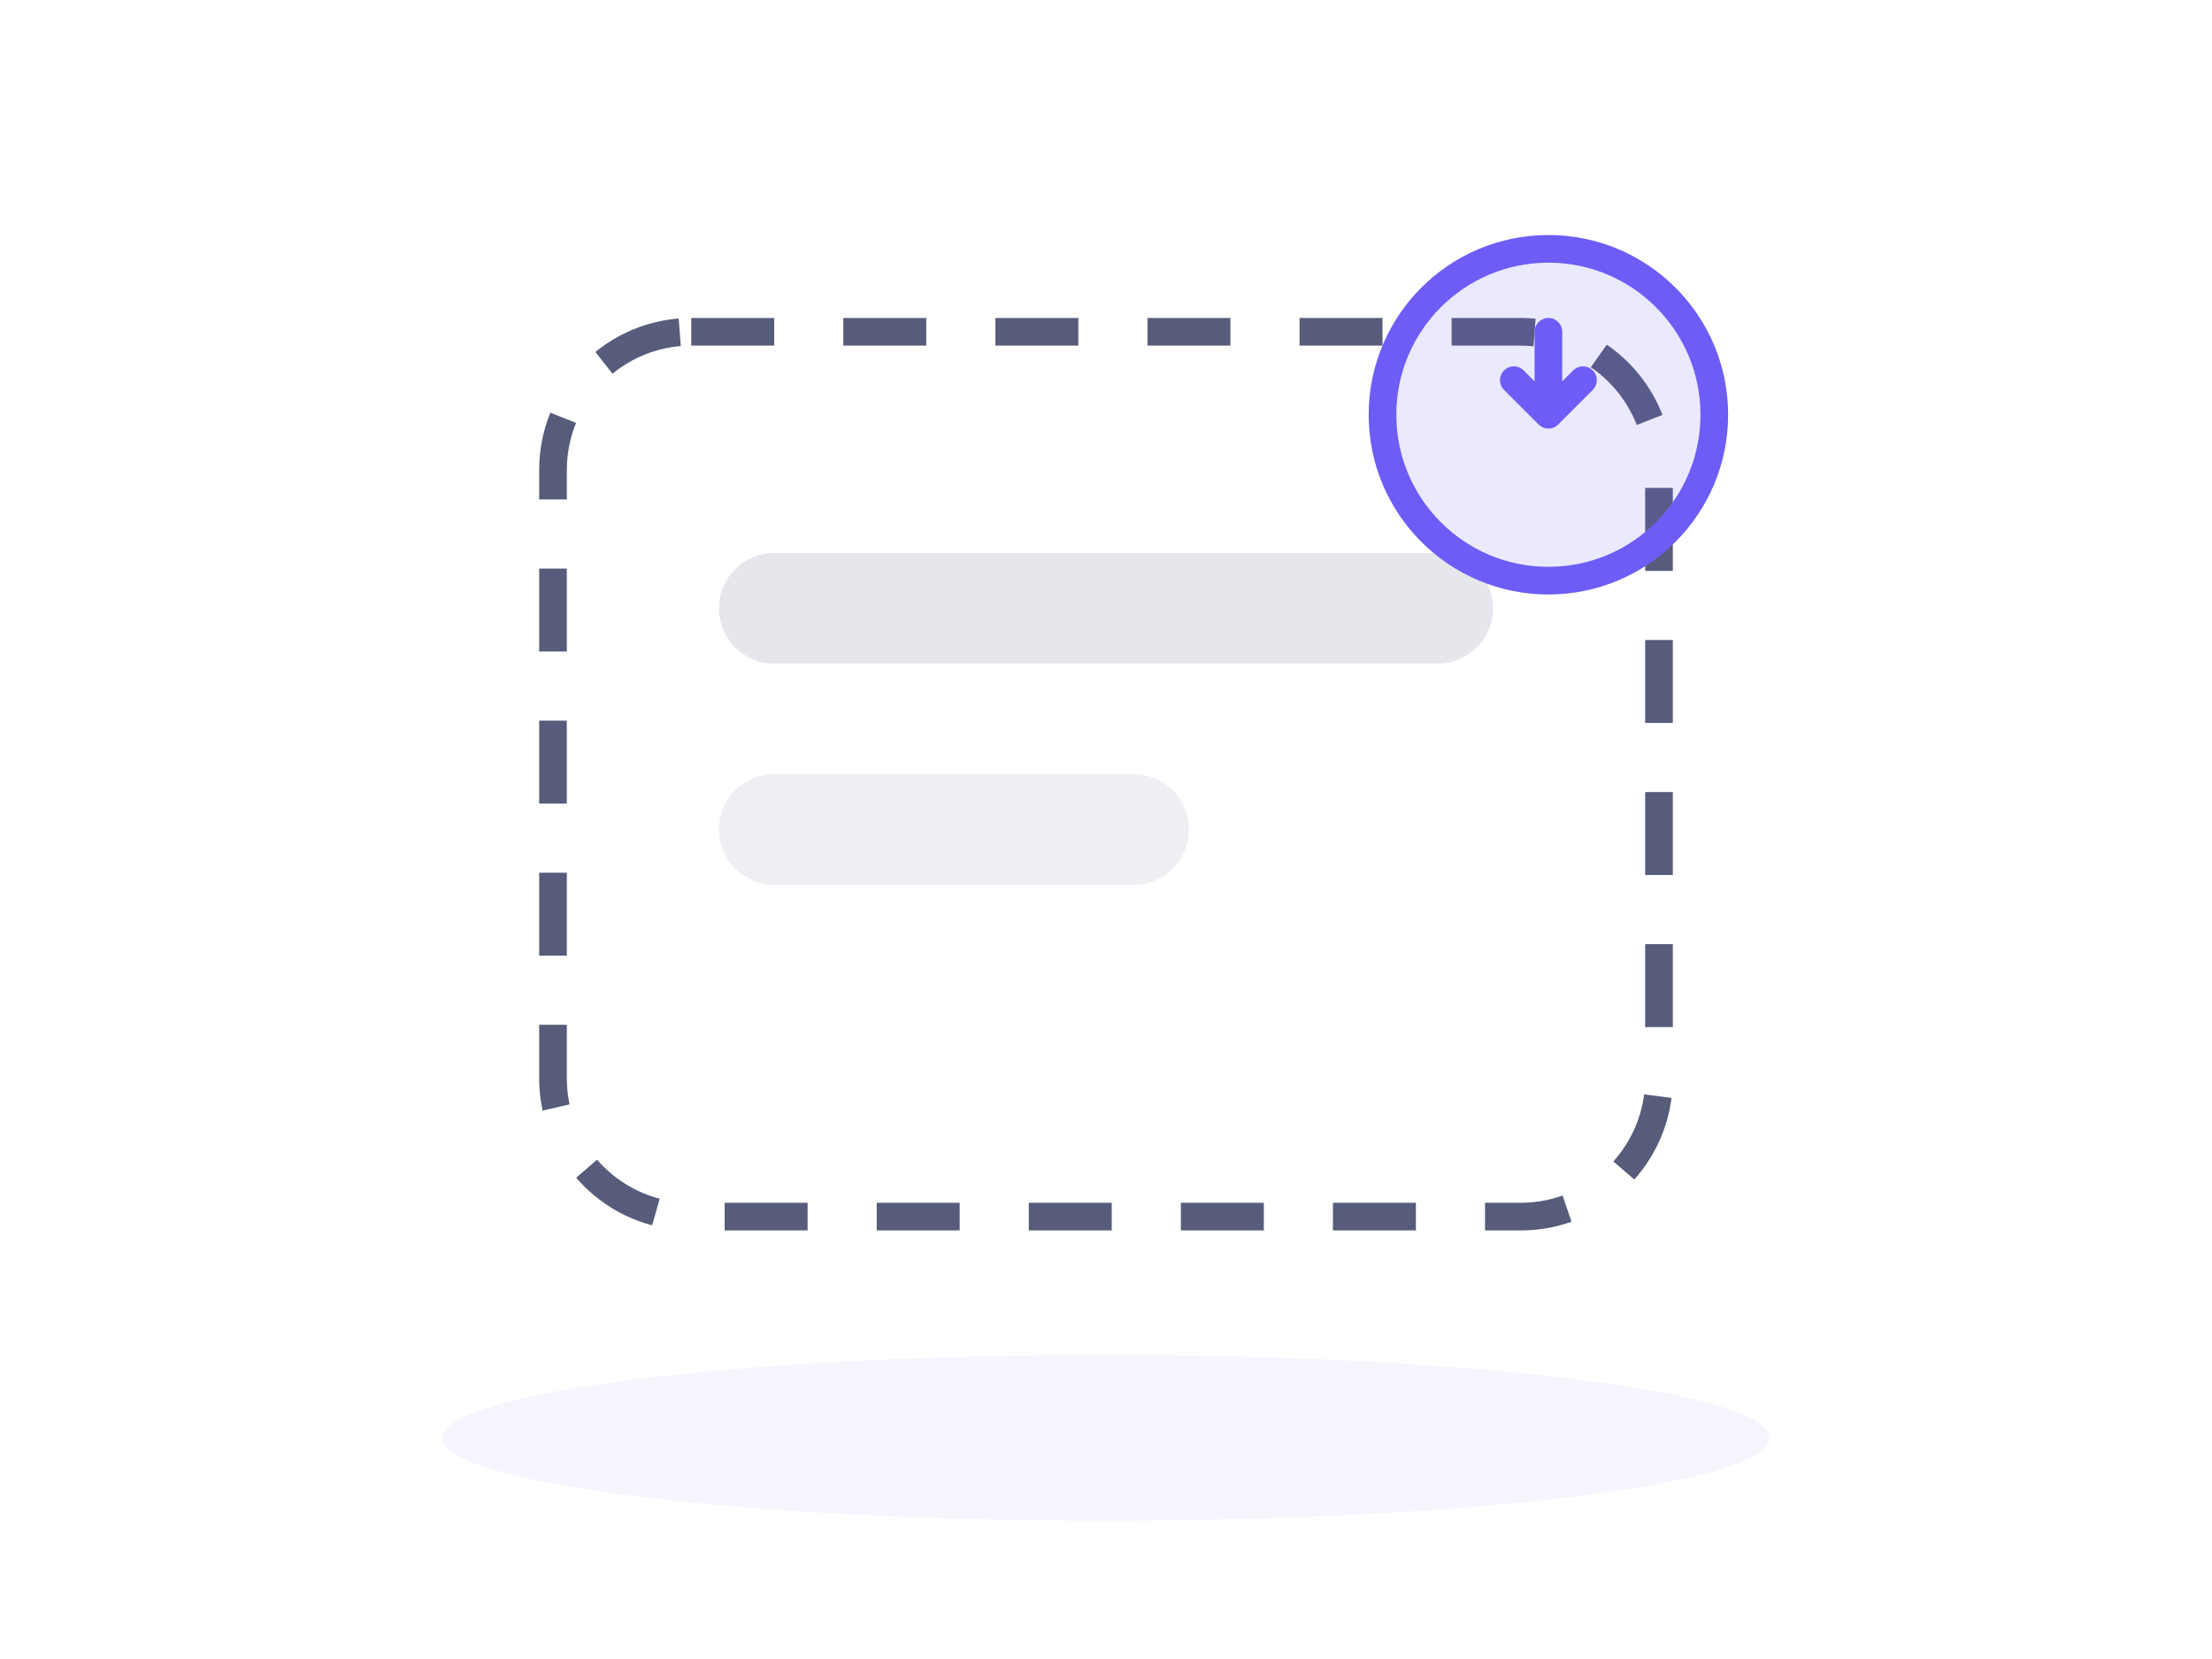
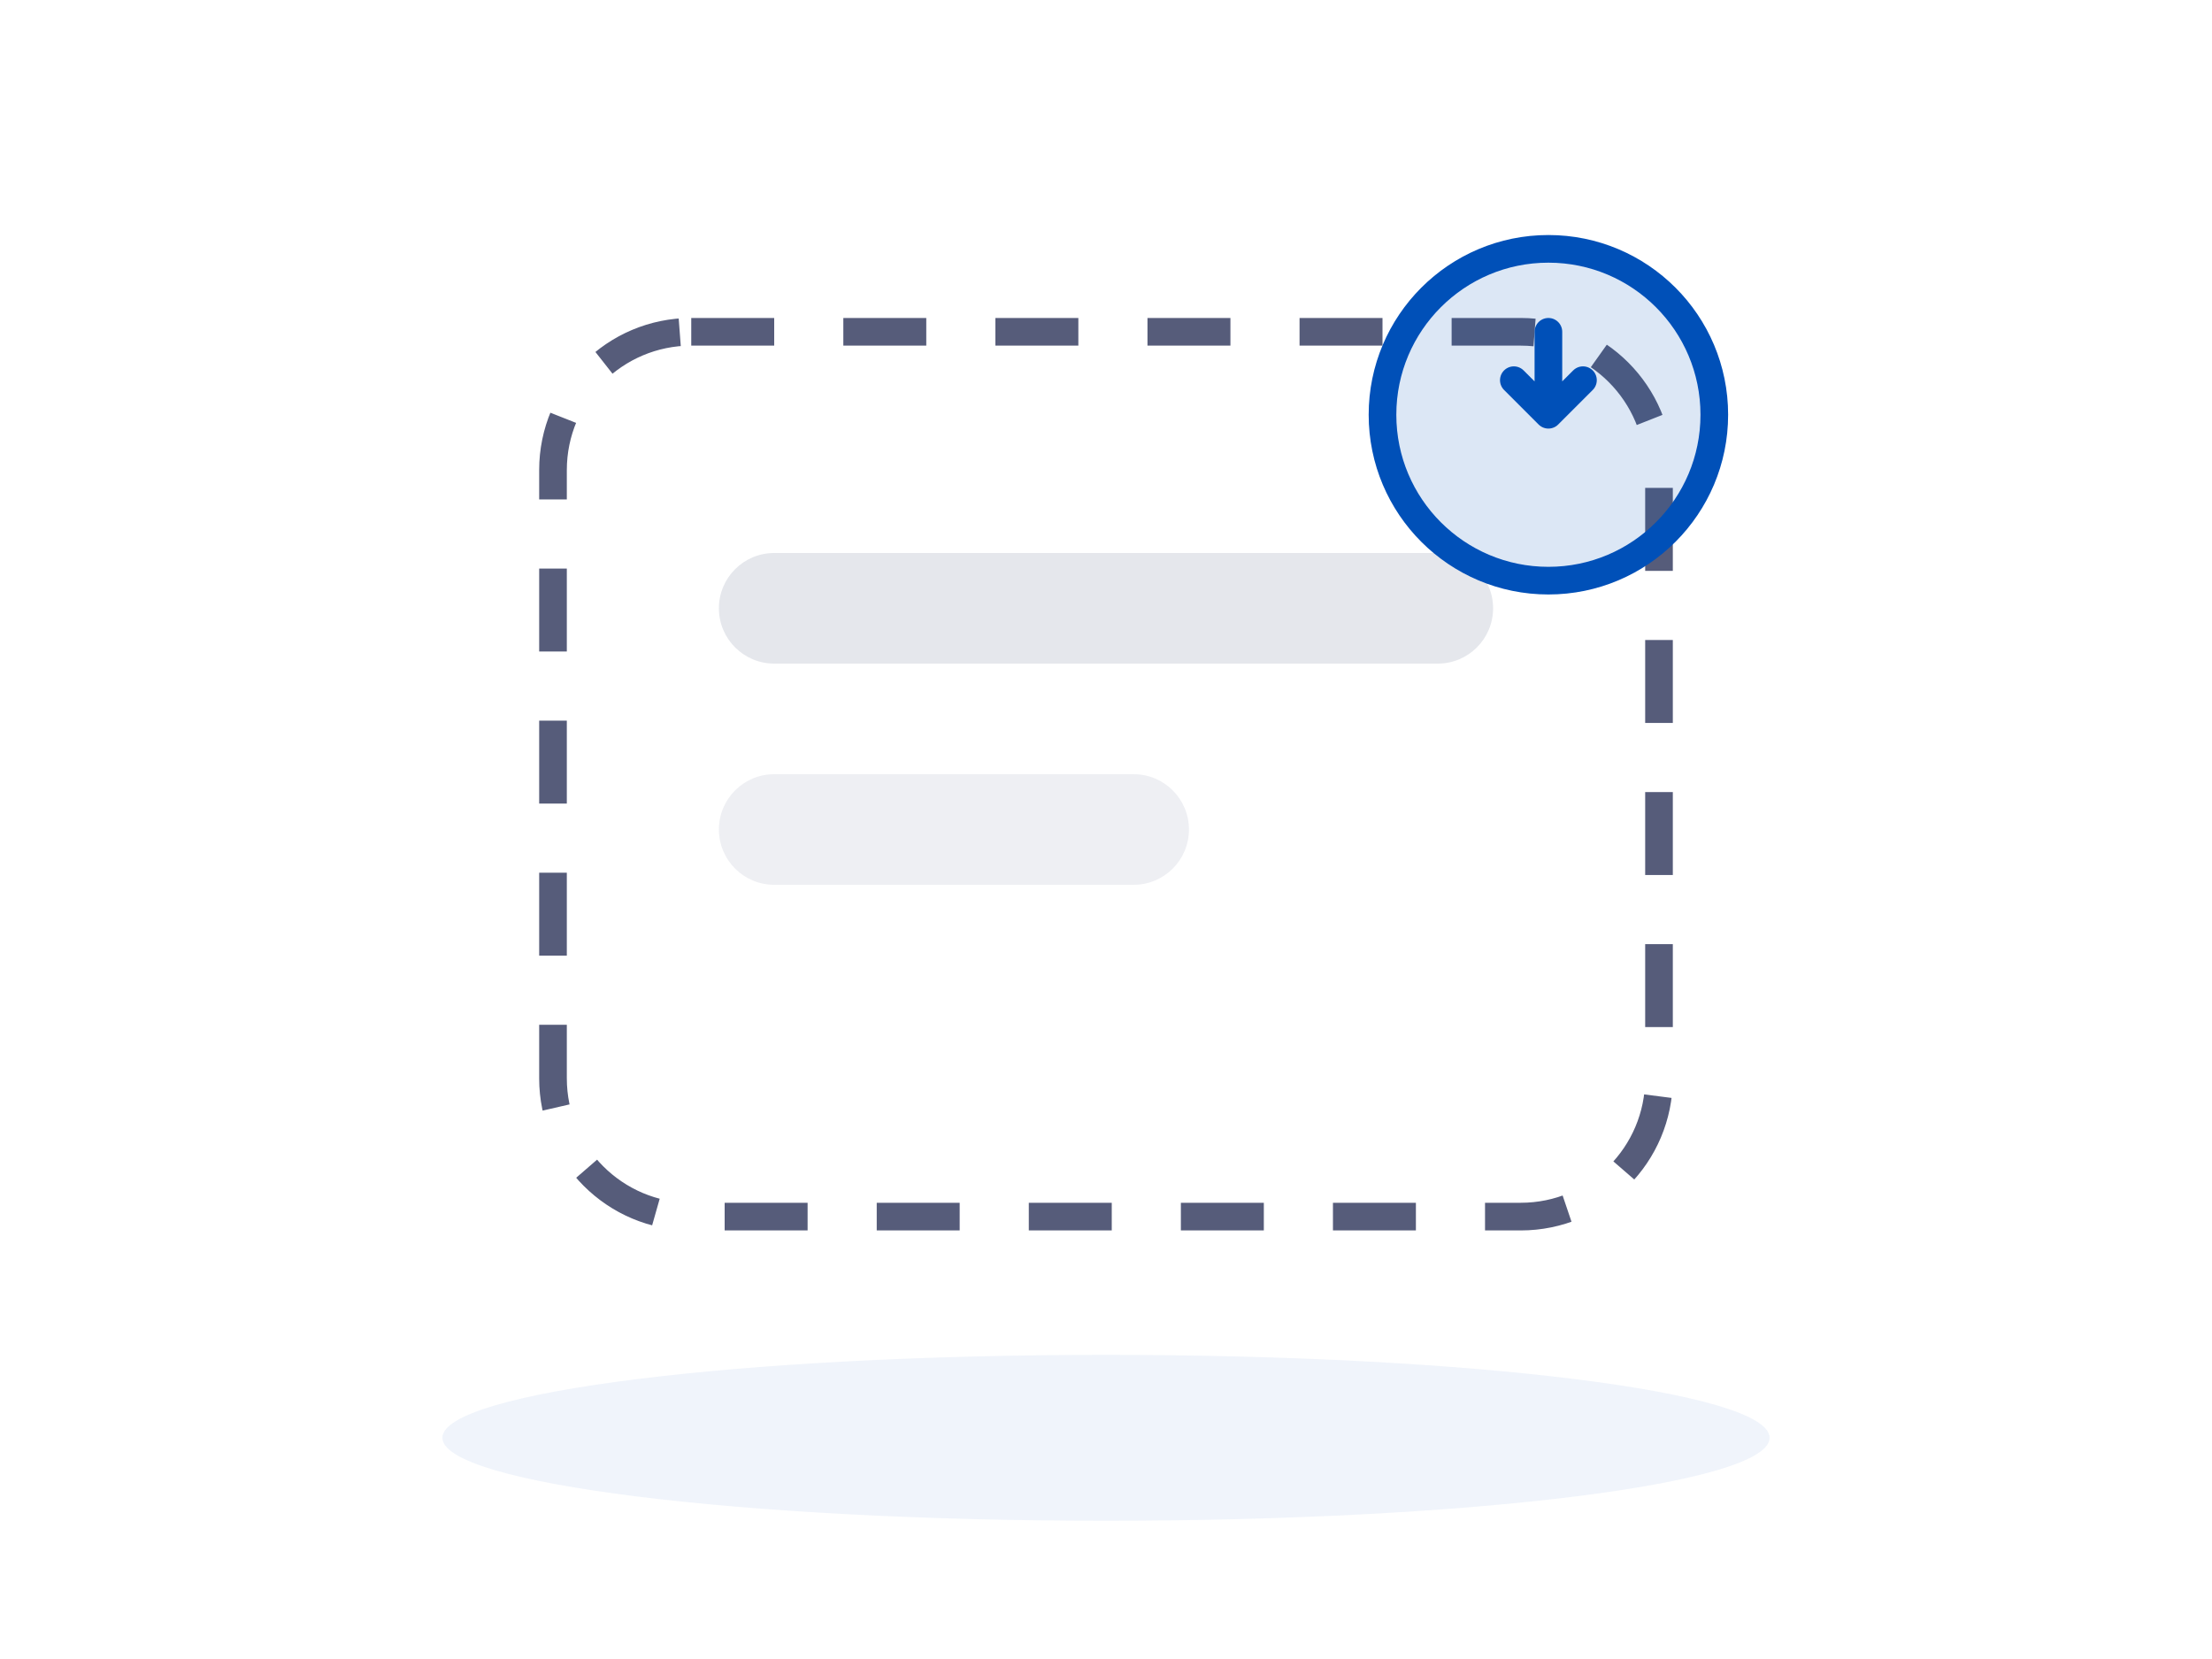
<svg xmlns="http://www.w3.org/2000/svg" viewBox="0 0 160 120" fill="none">
-   <ellipse cx="80" cy="104" rx="48" ry="6" fill="rgba(109,93,246,0.06)" />
+   <ellipse cx="80" cy="104" rx="48" ry="6" fill="rgba(0,80,184,0.06)" />
  <rect x="40" y="24" width="80" height="64" rx="10" stroke="#565c7a" stroke-width="2" stroke-dasharray="6 5" />
  <rect x="52" y="40" width="56" height="8" rx="4" fill="rgba(115,122,153,0.18)" />
  <rect x="52" y="56" width="34" height="8" rx="4" fill="rgba(115,122,153,0.12)" />
-   <circle cx="112" cy="30" r="12" fill="rgba(109,93,246,0.14)" stroke="#6d5df6" stroke-width="2" />
-   <path d="M112 24v6m0 0l-2.5-2.5M112 30l2.5-2.5" stroke="#6d5df6" stroke-width="2" stroke-linecap="round" stroke-linejoin="round" />
+   <circle cx="112" cy="30" r="12" fill="rgba(0,80,184,0.14)" stroke="#0050b8" stroke-width="2" />
+   <path d="M112 24v6m0 0l-2.5-2.5M112 30l2.5-2.5" stroke="#0050b8" stroke-width="2" stroke-linecap="round" stroke-linejoin="round" />
</svg>
